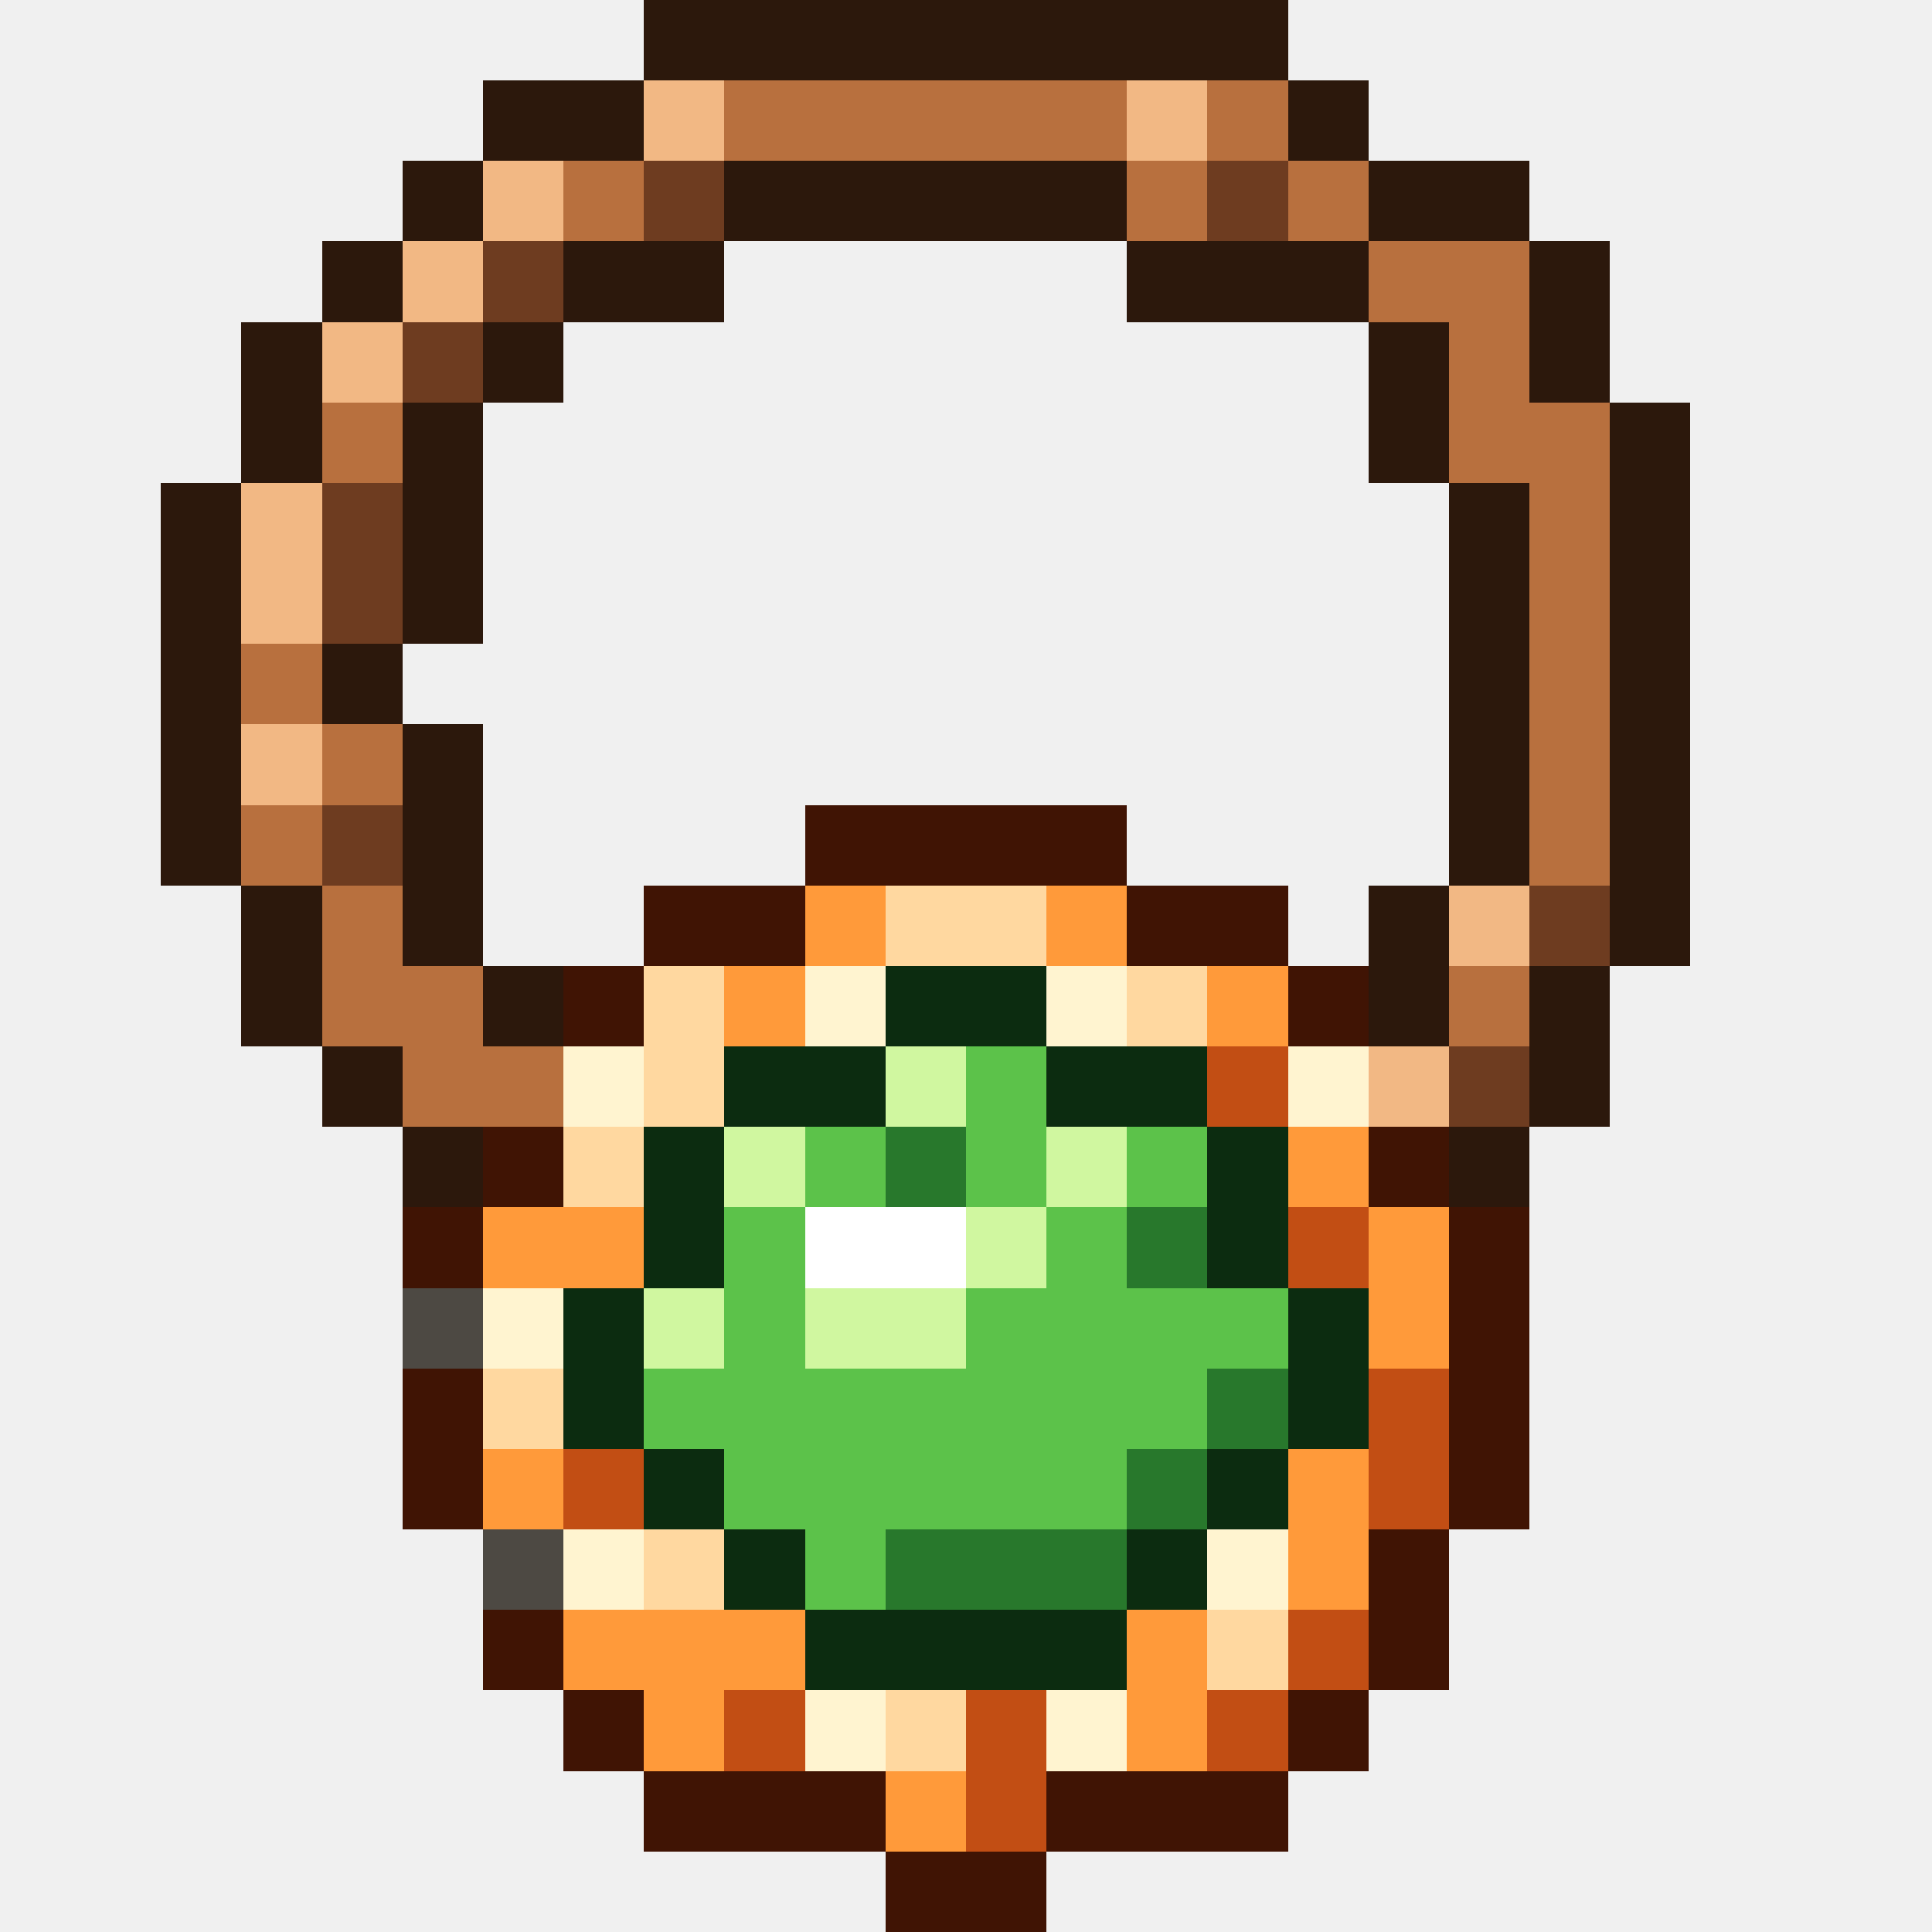
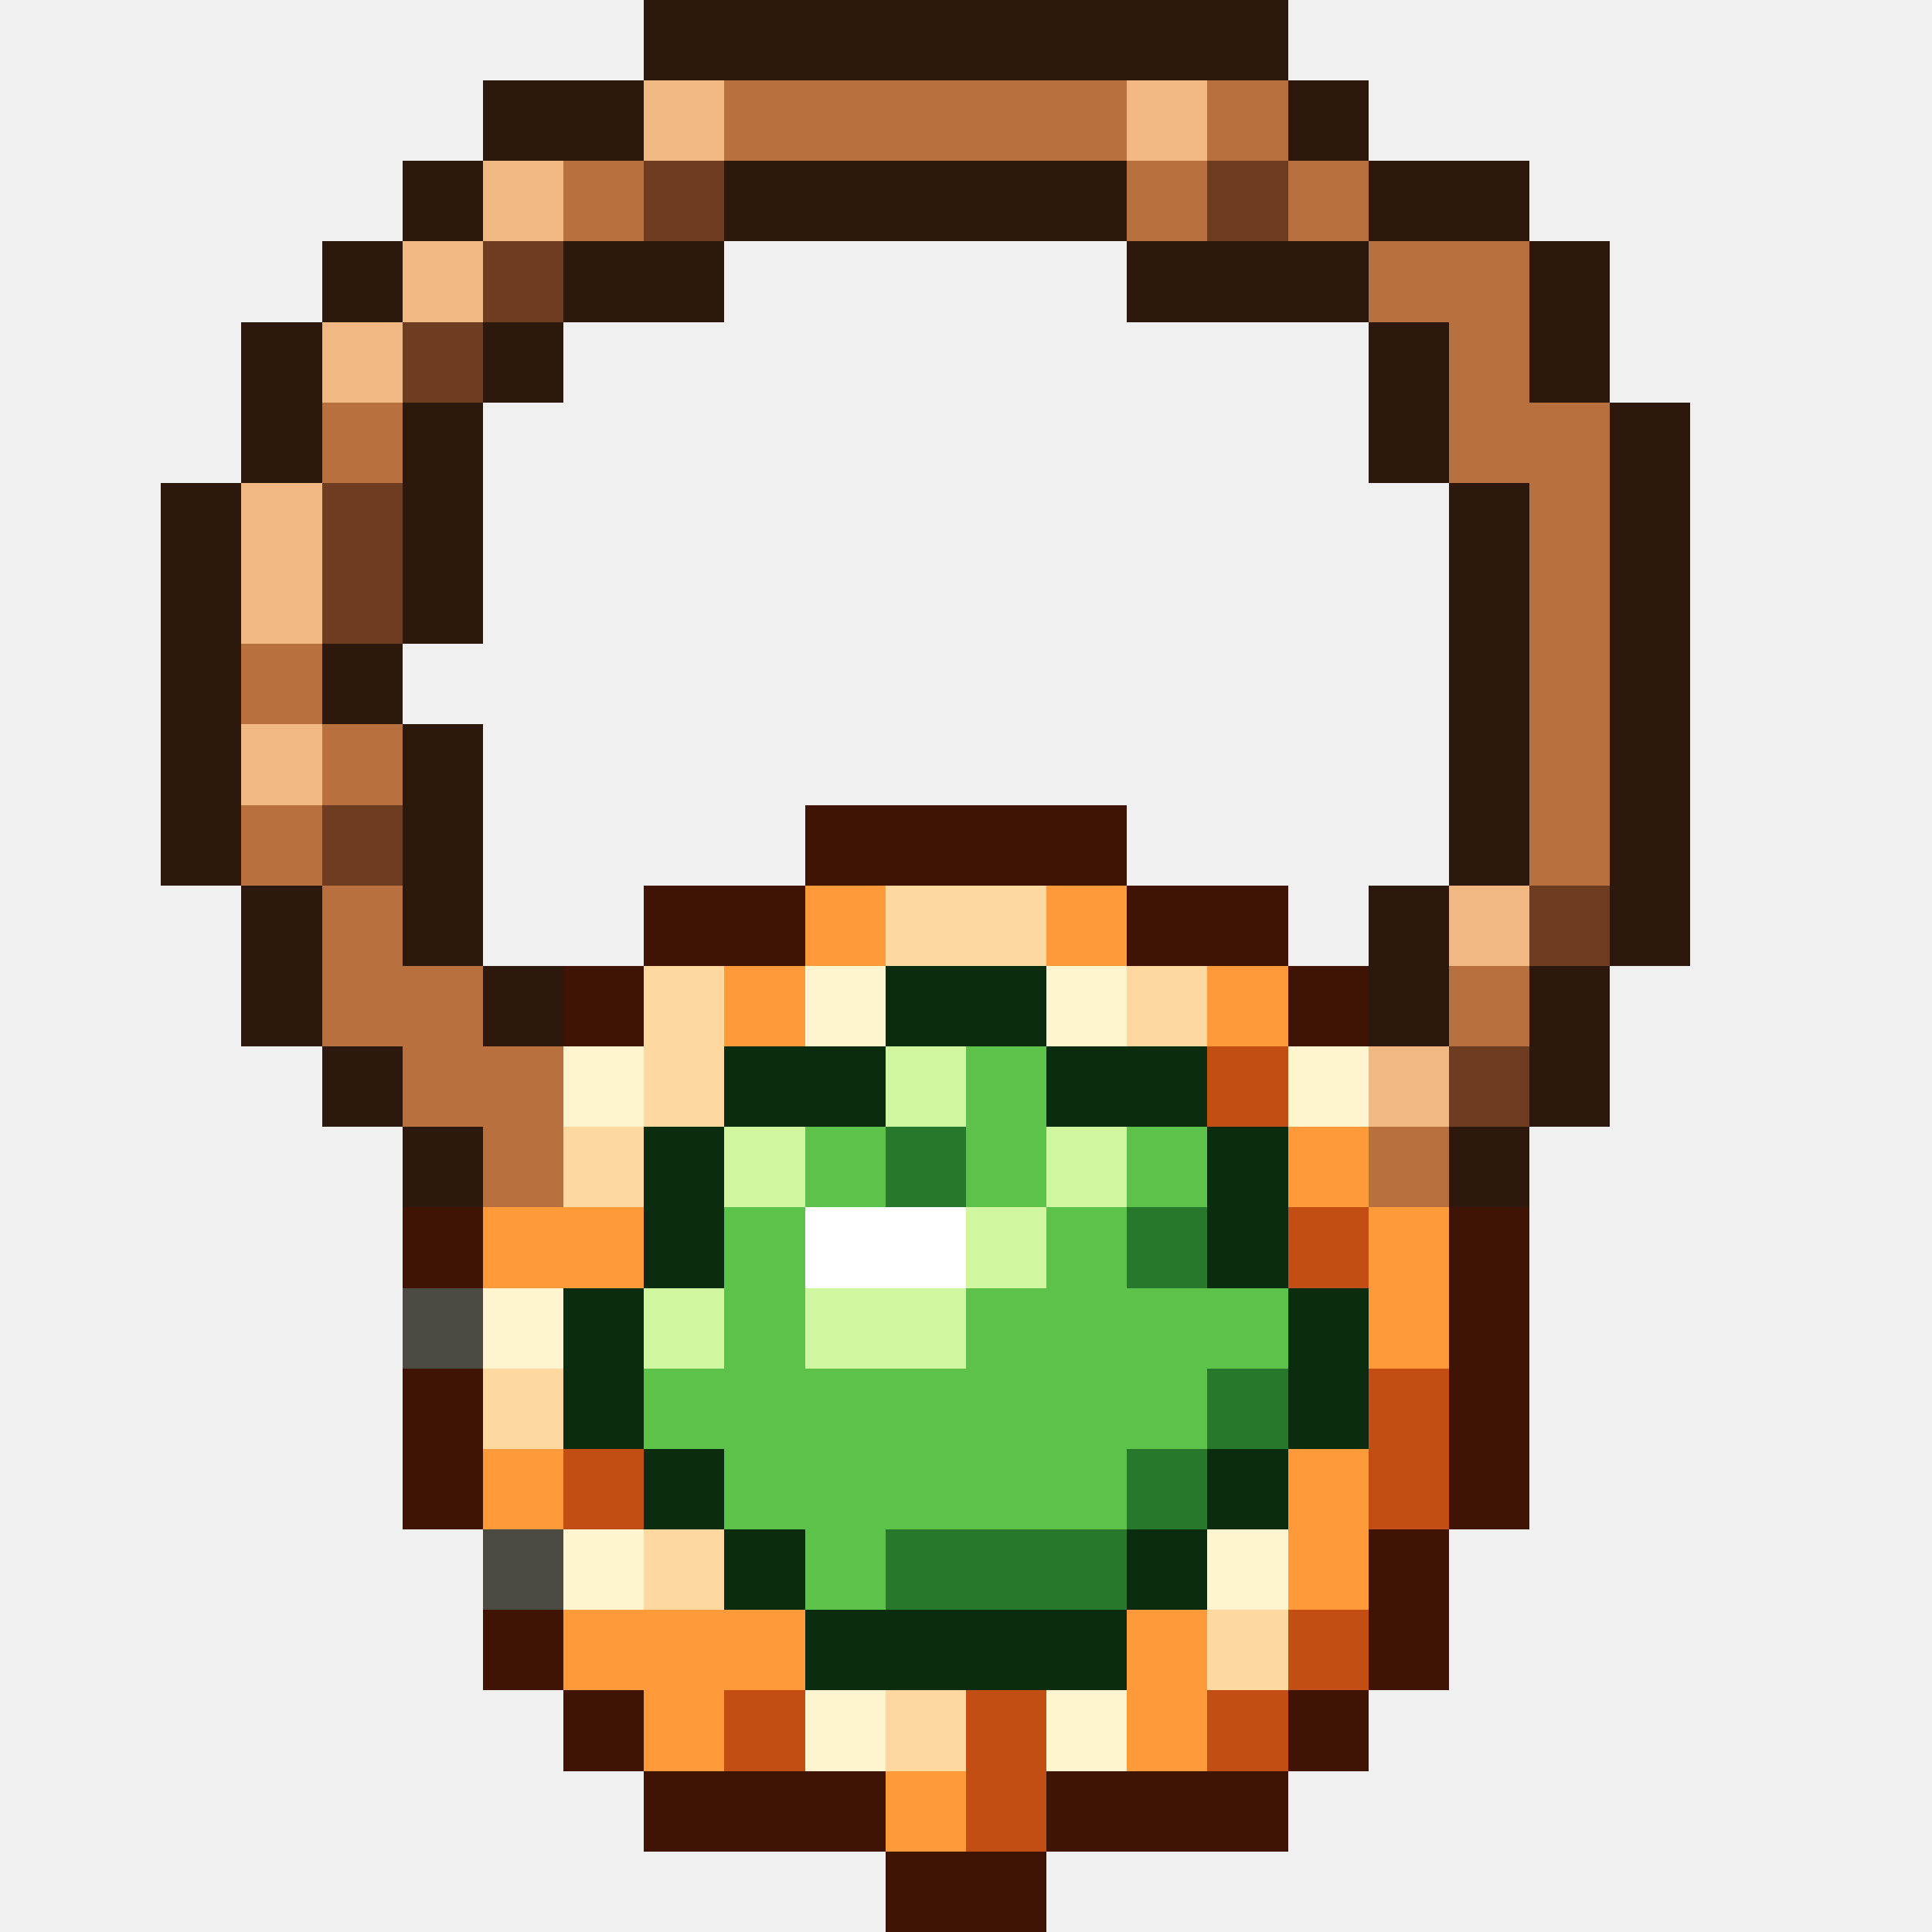
<svg xmlns="http://www.w3.org/2000/svg" viewBox="0 0 24 24" shape-rendering="crispEdges">
  <path fill="#2c180c" d="M8 0h8v1h-8zM6 1h2v1h-2zM16 1h1v1h-1zM5 2h1v1h-1zM9 2h5v1h-5zM17 2h2v1h-2zM4 3h1v1h-1zM7 3h2v1h-2zM14 3h3v1h-3zM19 3h1v1h-1zM3 4h1v1h-1zM6 4h1v1h-1zM17 4h1v1h-1zM19 4h1v1h-1zM3 5h1v1h-1zM5 5h1v1h-1zM17 5h1v1h-1zM20 5h1v1h-1zM2 6h1v1h-1zM5 6h1v1h-1zM18 6h1v1h-1zM20 6h1v1h-1zM2 7h1v1h-1zM5 7h1v1h-1zM18 7h1v1h-1zM20 7h1v1h-1zM2 8h1v1h-1zM4 8h1v1h-1zM18 8h1v1h-1zM20 8h1v1h-1zM2 9h1v1h-1zM5 9h1v1h-1zM18 9h1v1h-1zM20 9h1v1h-1zM2 10h1v1h-1zM5 10h1v1h-1zM18 10h1v1h-1zM20 10h1v1h-1zM3 11h1v1h-1zM5 11h1v1h-1zM17 11h1v1h-1zM20 11h1v1h-1zM3 12h1v1h-1zM6 12h1v1h-1zM17 12h1v1h-1zM19 12h1v1h-1zM4 13h1v1h-1zM19 13h1v1h-1zM5 14h1v1h-1zM18 14h1v1h-1z" />
  <path fill="#f2b884" d="M8 1h1v1h-1zM14 1h1v1h-1zM6 2h1v1h-1zM5 3h1v1h-1zM4 4h1v1h-1zM3 6h1v1h-1zM3 7h1v1h-1zM3 9h1v1h-1zM18 11h1v1h-1zM17 13h1v1h-1z" />
-   <path fill="#b8703e" d="M9 1h5v1h-5zM15 1h1v1h-1zM7 2h1v1h-1zM14 2h1v1h-1zM16 2h1v1h-1zM17 3h2v1h-2zM18 4h1v1h-1zM4 5h1v1h-1zM18 5h2v1h-2zM19 6h1v1h-1zM19 7h1v1h-1zM3 8h1v1h-1zM19 8h1v1h-1zM4 9h1v1h-1zM19 9h1v1h-1zM3 10h1v1h-1zM19 10h1v1h-1zM4 11h1v1h-1zM4 12h2v1h-2zM18 12h1v1h-1zM5 13h2v1h-2z" />
+   <path fill="#b8703e" d="M9 1h5v1h-5zM15 1h1v1h-1zM7 2h1v1h-1zM14 2h1v1h-1zM16 2h1v1h-1zM17 3h2v1h-2zM18 4h1v1h-1zM4 5h1v1h-1zM18 5h2v1h-2zM19 6h1v1h-1zM19 7h1v1h-1zM3 8h1v1h-1zM19 8h1v1h-1zM4 9h1v1h-1zM19 9h1v1h-1zM3 10h1v1h-1zM19 10h1v1h-1zM4 11h1v1h-1zM4 12h2v1h-2zM18 12h1v1h-1zM5 13h2v1h-2zM6 14h1v1h-1zM17 14h1v1h-1z" />
  <path fill="#6e3c20" d="M8 2h1v1h-1zM15 2h1v1h-1zM6 3h1v1h-1zM5 4h1v1h-1zM4 6h1v1h-1zM4 7h1v1h-1zM4 10h1v1h-1zM19 11h1v1h-1zM18 13h1v1h-1z" />
-   <path fill="#401404" d="M10 10h4v1h-4zM8 11h2v1h-2zM14 11h2v1h-2zM7 12h1v1h-1zM16 12h1v1h-1zM6 14h1v1h-1zM17 14h1v1h-1zM5 15h1v1h-1zM18 15h1v1h-1zM18 16h1v1h-1zM5 17h1v1h-1zM18 17h1v1h-1zM5 18h1v1h-1zM18 18h1v1h-1zM17 19h1v1h-1zM6 20h1v1h-1zM17 20h1v1h-1zM7 21h1v1h-1zM16 21h1v1h-1zM8 22h3v1h-3zM13 22h3v1h-3zM11 23h2v1h-2z" />
+   <path fill="#401404" d="M10 10h4v1h-4zM8 11h2v1h-2zM14 11h2v1h-2zM7 12h1v1h-1zM16 12h1v1h-1zM5 15h1v1h-1zM18 15h1v1h-1zM18 16h1v1h-1zM5 17h1v1h-1zM18 17h1v1h-1zM5 18h1v1h-1zM18 18h1v1h-1zM17 19h1v1h-1zM6 20h1v1h-1zM17 20h1v1h-1zM7 21h1v1h-1zM16 21h1v1h-1zM8 22h3v1h-3zM13 22h3v1h-3zM11 23h2v1h-2z" />
  <path fill="#ff9a3a" d="M10 11h1v1h-1zM13 11h1v1h-1zM9 12h1v1h-1zM15 12h1v1h-1zM16 14h1v1h-1zM6 15h2v1h-2zM17 15h1v1h-1zM17 16h1v1h-1zM6 18h1v1h-1zM16 18h1v1h-1zM16 19h1v1h-1zM7 20h3v1h-3zM14 20h1v1h-1zM8 21h1v1h-1zM14 21h1v1h-1zM11 22h1v1h-1z" />
  <path fill="#ffd8a0" d="M11 11h2v1h-2zM8 12h1v1h-1zM14 12h1v1h-1zM8 13h1v1h-1zM7 14h1v1h-1zM6 17h1v1h-1zM8 19h1v1h-1zM15 20h1v1h-1zM11 21h1v1h-1z" />
  <path fill="#fff4d0" d="M10 12h1v1h-1zM13 12h1v1h-1zM7 13h1v1h-1zM16 13h1v1h-1zM6 16h1v1h-1zM7 19h1v1h-1zM15 19h1v1h-1zM10 21h1v1h-1zM13 21h1v1h-1z" />
  <path fill="#0c2c10" d="M11 12h2v1h-2zM9 13h2v1h-2zM13 13h2v1h-2zM8 14h1v1h-1zM15 14h1v1h-1zM8 15h1v1h-1zM15 15h1v1h-1zM7 16h1v1h-1zM16 16h1v1h-1zM7 17h1v1h-1zM16 17h1v1h-1zM8 18h1v1h-1zM15 18h1v1h-1zM9 19h1v1h-1zM14 19h1v1h-1zM10 20h4v1h-4z" />
  <path fill="#d0f7a0" d="M11 13h1v1h-1zM9 14h1v1h-1zM13 14h1v1h-1zM12 15h1v1h-1zM8 16h1v1h-1zM10 16h2v1h-2z" />
  <path fill="#5cc24a" d="M12 13h1v1h-1zM10 14h1v1h-1zM12 14h1v1h-1zM14 14h1v1h-1zM9 15h1v1h-1zM13 15h1v1h-1zM9 16h1v1h-1zM12 16h4v1h-4zM8 17h7v1h-7zM9 18h5v1h-5zM10 19h1v1h-1z" />
  <path fill="#c24e14" d="M15 13h1v1h-1zM16 15h1v1h-1zM17 17h1v1h-1zM7 18h1v1h-1zM17 18h1v1h-1zM16 20h1v1h-1zM9 21h1v1h-1zM12 21h1v1h-1zM15 21h1v1h-1zM12 22h1v1h-1z" />
  <path fill="#28782c" d="M11 14h1v1h-1zM14 15h1v1h-1zM15 17h1v1h-1zM14 18h1v1h-1zM11 19h3v1h-3z" />
  <path fill="#ffffff" d="M10 15h2v1h-2z" />
  <path fill="#4d4943" d="M5 16h1v1h-1zM6 19h1v1h-1z" />
</svg>
